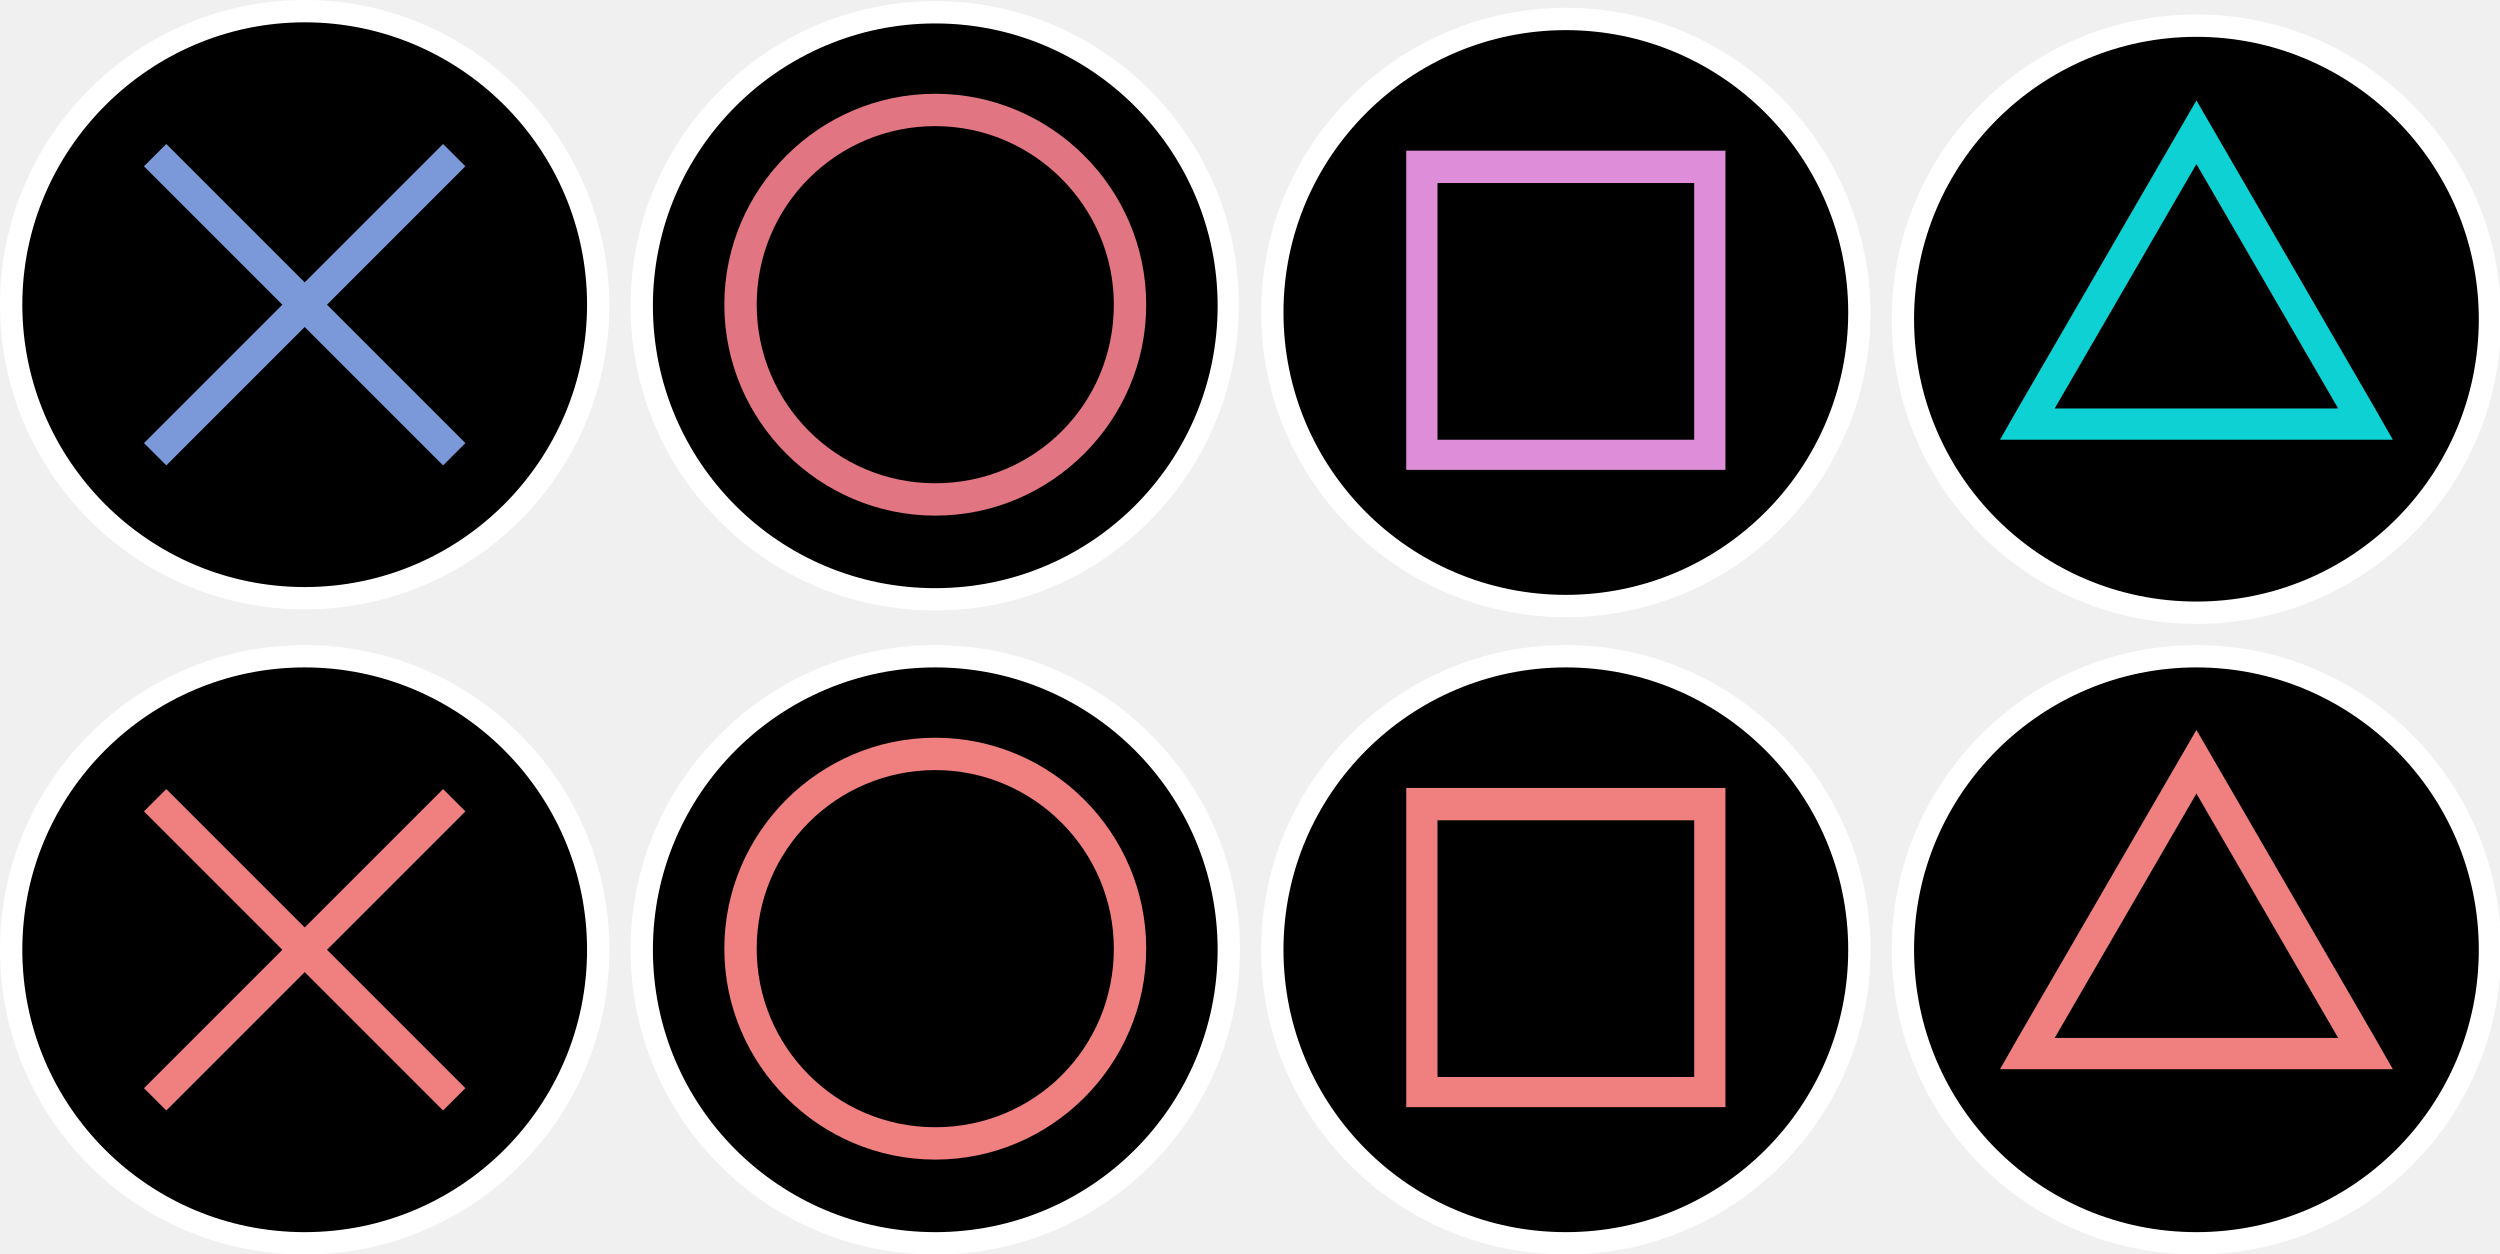
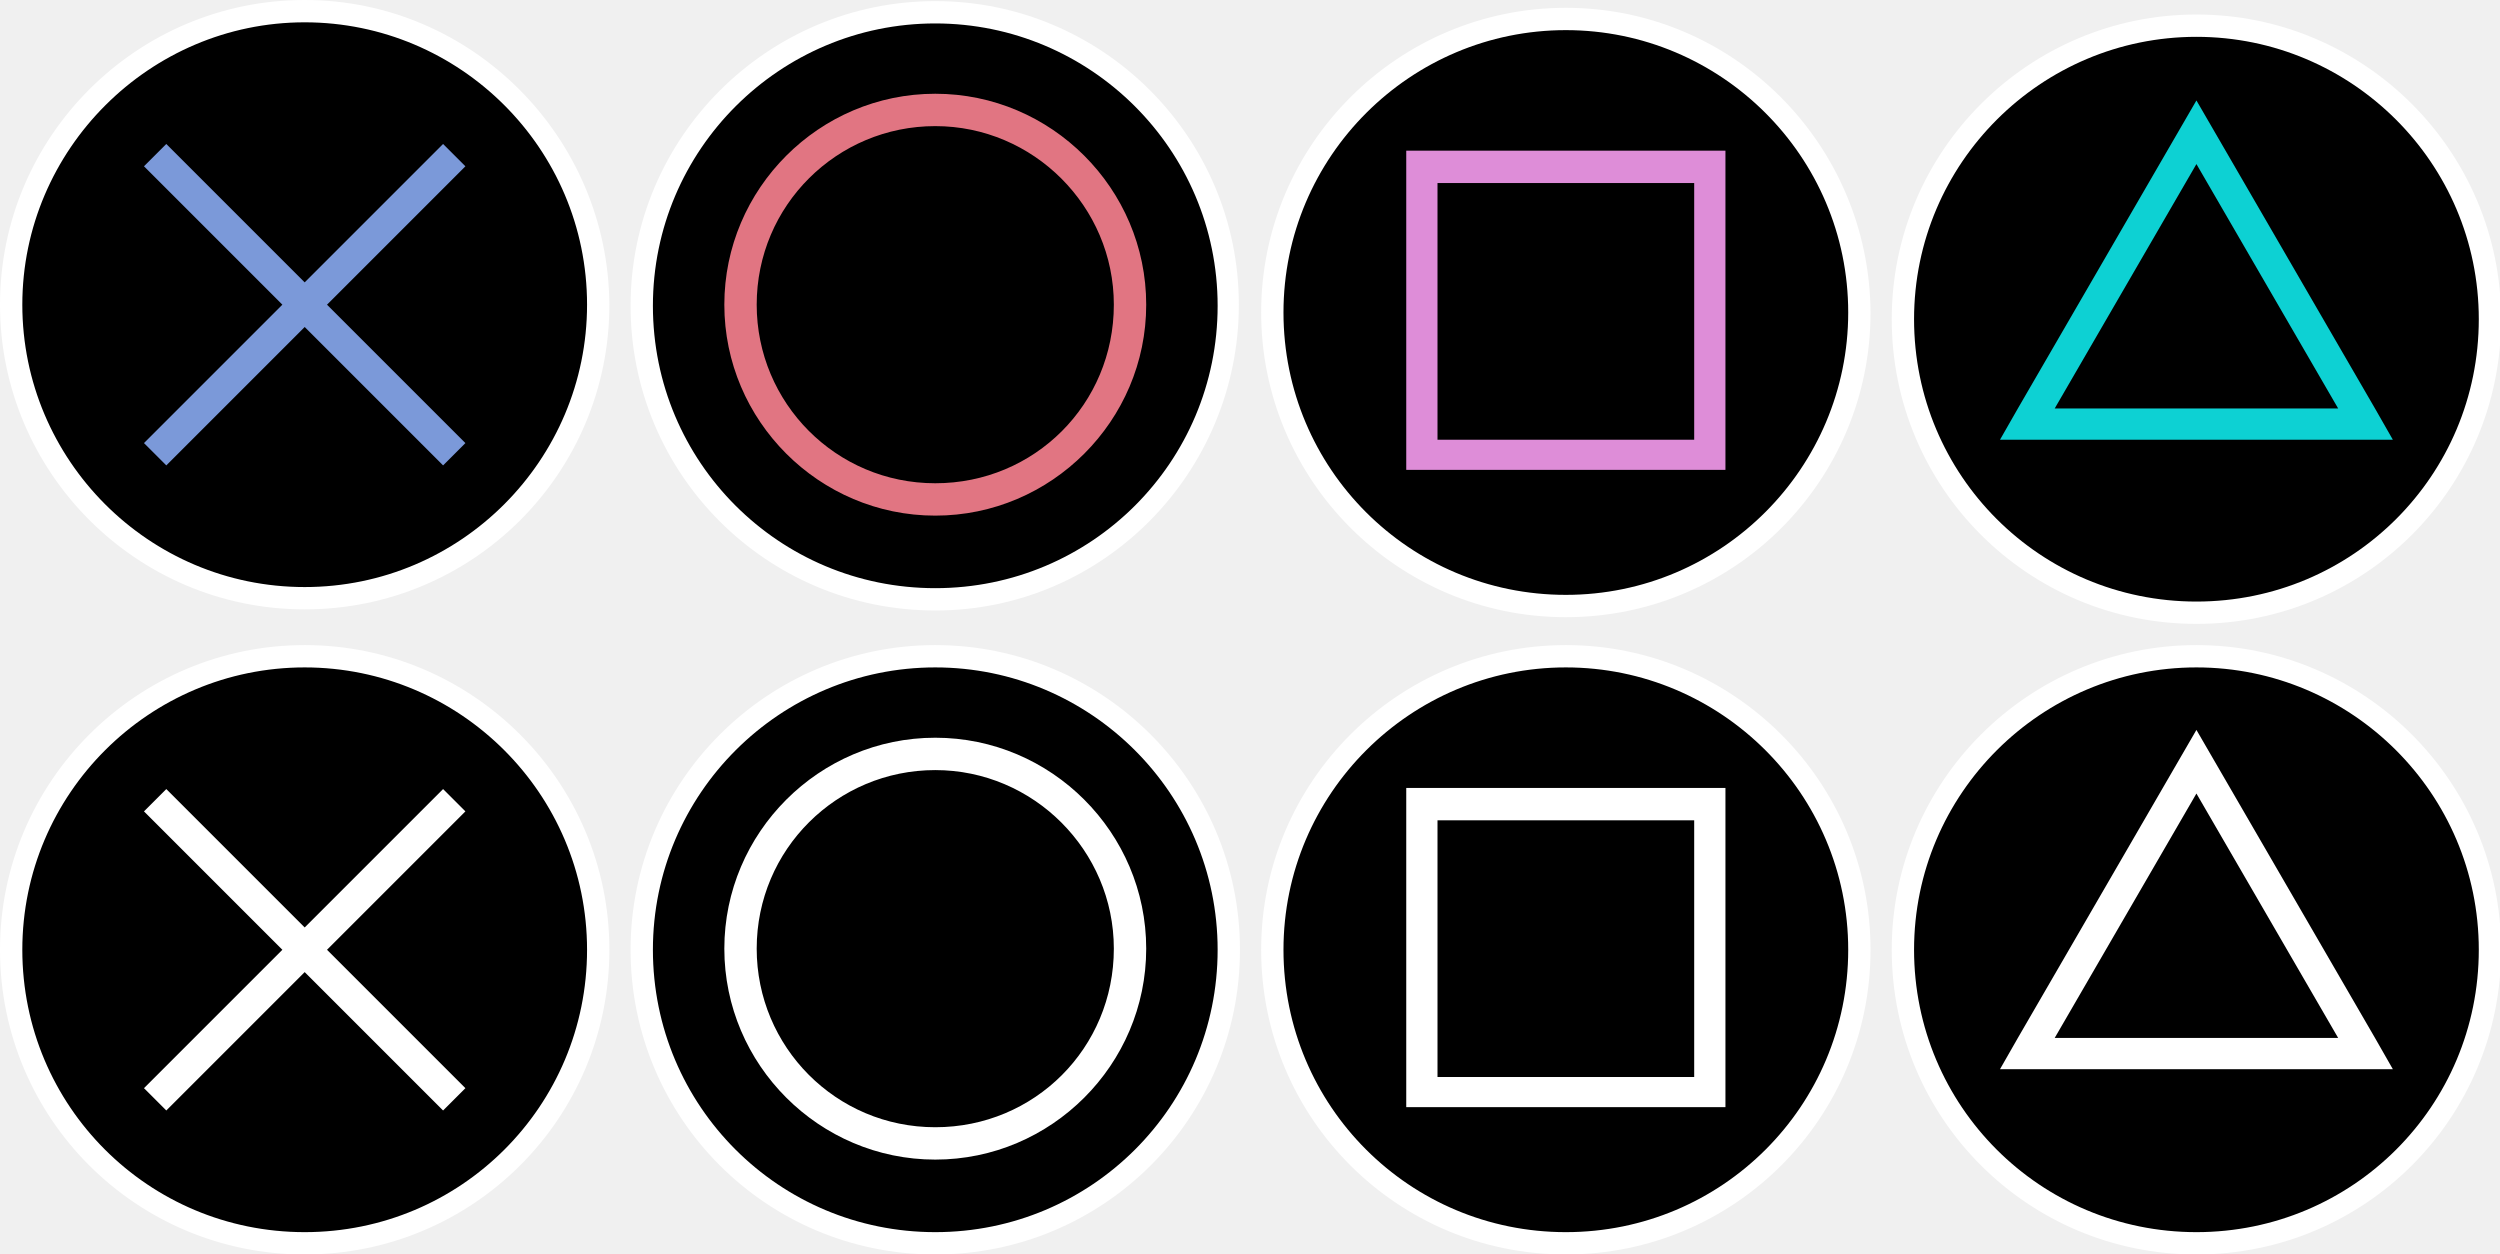
<svg xmlns="http://www.w3.org/2000/svg" version="1.1" id="Layer_1" x="0px" y="0px" width="224px" height="112.3px" viewBox="-847 484.7 224 112.3" style="enable-background:new -847 484.7 224 112.3;" xml:space="preserve">
  <defs id="defs4207" />
  <style type="text/css" id="style4116">
	.st0{fill:#2C2C2C;}
	.st1{fill:#222222;}
	.st2{fill:#7CB2E8;}
	.st3{fill:#FF6666;}
	.st4{fill:#FF69F8;}
	.st5{fill:#40E2A0;}
	.st6{fill:#D3D3D3;}
	.st7{fill:#DDDDDD;}
	.st8{fill:#834D17;}
	.st9{fill:#009999;}
	.st10{fill:#009607;}
	.st11{fill:#BF1D5F;}
</style>
  <g id="g4126">
    <g id="g4122">
      <path class="st0" d="M-819.7,538.3c-14.5,0-26.3-11.8-26.3-26.3s11.8-26.3,26.3-26.3s26.3,11.8,26.3,26.3    S-805.2,538.3-819.7,538.3z" id="path4118" style="fill:#000000;fill-opacity:1" />
      <path class="st1" d="M-819.7,486.7c13.9,0,25.3,11.3,25.3,25.3c0,13.9-11.3,25.3-25.3,25.3S-845,525.9-845,512    C-845,498.1-833.6,486.7-819.7,486.7 M-819.7,484.7c-15,0-27.3,12.2-27.3,27.3c0,15,12.2,27.3,27.3,27.3s27.3-12.2,27.3-27.3    C-792.5,497-804.7,484.7-819.7,484.7L-819.7,484.7z" id="path4120" style="fill:#ffffff;fill-opacity:1" />
    </g>
    <polygon class="st2" points="-805.3,499.6 -807.3,497.6 -819.7,510 -832.1,497.6 -834.1,499.6 -821.7,512 -834.1,524.4    -832.1,526.4 -819.7,514 -807.3,526.4 -805.3,524.4 -817.7,512  " id="polygon4124" style="fill:#7B99D9;fill-opacity:1" />
  </g>
  <g id="g4136">
    <g id="g4132">
      <path class="st0" d="M-763.2,538.2c-14.5,0-26.3-11.8-26.3-26.3c0-14.5,11.8-26.3,26.3-26.3S-737,497.5-737,512    C-737,526.5-748.7,538.2-763.2,538.2z" id="path4128" style="fill:#000000;fill-opacity:1" />
      <path class="st1" d="M-763.2,486.8c13.9,0,25.3,11.3,25.3,25.3s-11.3,25.3-25.3,25.3s-25.3-11.3-25.3-25.3    S-777.1,486.8-763.2,486.8 M-763.2,484.8c-15,0-27.3,12.2-27.3,27.3s12.2,27.3,27.3,27.3S-736,527-736,512    S-748.2,484.8-763.2,484.8L-763.2,484.8z" id="path4130" style="fill:#ffffff;fill-opacity:1" />
    </g>
    <path class="st3" d="M-763.2,493.1c-10.4,0-18.9,8.5-18.9,18.9c0,10.4,8.5,18.9,18.9,18.9s18.9-8.5,18.9-18.9   C-744.3,501.6-752.8,493.1-763.2,493.1z M-763.2,528c-8.9,0-16-7.2-16-16c0-8.9,7.2-16,16-16s16,7.2,16,16   C-747.2,520.9-754.3,528-763.2,528z" id="path4134" style="fill:#E17582;fill-opacity:1" />
  </g>
  <g id="g4146">
    <g id="g4142">
      <path class="st0" d="M-706.7,538.8c-14.5,0-26.3-11.8-26.3-26.3s11.8-26.3,26.3-26.3s26.3,11.8,26.3,26.3    S-692.2,538.8-706.7,538.8z" id="path4138" style="fill:#000000;fill-opacity:1" />
      <path class="st1" d="M-706.7,487.4c13.9,0,25.3,11.3,25.3,25.3c0,13.9-11.3,25.3-25.3,25.3s-25.3-11.3-25.3-25.3    C-732,498.7-720.6,487.4-706.7,487.4 M-706.7,485.4c-15,0-27.3,12.2-27.3,27.3c0,15,12.2,27.3,27.3,27.3s27.3-12.2,27.3-27.3    C-679.5,497.6-691.7,485.4-706.7,485.4L-706.7,485.4z" id="path4140" style="fill:#ffffff;fill-opacity:1" />
    </g>
    <path class="st4" d="M-695.2,498.2h-23h-2.8v2.8v23v2.8h2.8h23h2.8v-2.8v-23v-2.8H-695.2z M-695.2,524.1h-23v-23h23V524.1z" id="path4144" style="fill:#DE8DD8;fill-opacity:1" />
  </g>
  <g id="g4158">
    <g id="g4156">
      <g id="g4152">
        <path class="st0" d="M-650.2,539.5c-14.5,0-26.3-11.8-26.3-26.3s11.8-26.3,26.3-26.3s26.3,11.8,26.3,26.3     S-635.7,539.5-650.2,539.5z" id="path4148" style="fill:#000000;fill-opacity:1" />
        <path class="st1" d="M-650.2,488c13.9,0,25.3,11.3,25.3,25.3s-11.3,25.3-25.3,25.3s-25.3-11.3-25.3-25.3S-664.1,488-650.2,488      M-650.2,486c-15,0-27.3,12.2-27.3,27.3s12.2,27.3,27.3,27.3s27.3-12.2,27.3-27.3S-635.2,486-650.2,486L-650.2,486z" id="path4150" style="fill:#ffffff;fill-opacity:1" />
      </g>
      <path class="st5" d="M-634.2,521.3l-16-27.6l-16,27.6l-1.6,2.8l3.3,0l14.3,0l14.3,0l3.3,0L-634.2,521.3z M-650.2,521.3l-12.7,0    l12.7-21.9l12.7,21.9L-650.2,521.3z" id="path4154" style="fill:#0DD1D3;fill-opacity:1" />
    </g>
  </g>
  <g id="g4168">
    <g id="g4164">
      <path class="st6" d="M-819.7,596.1c-14.5,0-26.3-11.8-26.3-26.3s11.8-26.3,26.3-26.3s26.3,11.8,26.3,26.3    S-805.2,596.1-819.7,596.1z" id="path4160" style="fill:#000000;fill-opacity:1" />
      <path class="st7" d="M-819.7,544.5c13.9,0,25.3,11.3,25.3,25.3s-11.3,25.3-25.3,25.3s-25.3-11.3-25.3-25.3    S-833.6,544.5-819.7,544.5 M-819.7,542.5c-15,0-27.3,12.2-27.3,27.3s12.2,27.3,27.3,27.3s27.3-12.2,27.3-27.3    S-804.7,542.5-819.7,542.5L-819.7,542.5z" id="path4162" style="fill:#ffffff;fill-opacity:1" />
    </g>
-     <polygon class="st8" points="-805.3,557.4 -807.3,555.4 -819.7,567.8 -832.1,555.4 -834.1,557.4 -821.7,569.8 -834.1,582.2    -832.1,584.2 -819.7,571.8 -807.3,584.2 -805.3,582.2 -817.7,569.8  " id="polygon4166" style="fill:#F08080;fill-opacity:1" />
+     <polygon class="st8" points="-805.3,557.4 -807.3,555.4 -819.7,567.8 -832.1,555.4 -834.1,557.4 -821.7,569.8 -834.1,582.2    -832.1,584.2 -819.7,571.8 -807.3,584.2 -805.3,582.2 -817.7,569.8  " id="polygon4166" style="fill:#ffffff;fill-opacity:1" />
  </g>
  <g id="g4178">
    <g id="g4174">
      <path class="st6" d="M-763.2,595.9c-14.5,0-26.3-11.8-26.3-26.3s11.8-26.3,26.3-26.3s26.3,11.8,26.3,26.3    S-748.7,595.9-763.2,595.9z" id="path4170" style="fill:#000000;fill-opacity:1" />
      <path class="st7" d="M-763.2,544.5c13.9,0,25.3,11.3,25.3,25.3s-11.3,25.3-25.3,25.3s-25.3-11.3-25.3-25.3    S-777.1,544.5-763.2,544.5 M-763.2,542.5c-15,0-27.3,12.2-27.3,27.3s12.2,27.3,27.3,27.3s27.3-12.2,27.3-27.3    S-748.2,542.5-763.2,542.5L-763.2,542.5z" id="path4172" style="fill:#ffffff;fill-opacity:1" />
    </g>
-     <path class="st9" d="M-763.2,550.8c-10.4,0-18.9,8.5-18.9,18.9c0,10.4,8.5,18.9,18.9,18.9s18.9-8.5,18.9-18.9   C-744.3,559.3-752.8,550.8-763.2,550.8z M-763.2,585.7c-8.9,0-16-7.2-16-16c0-8.9,7.2-16,16-16s16,7.2,16,16   C-747.2,578.6-754.3,585.7-763.2,585.7z" id="path4176" style="fill:#F08080;fill-opacity:1" />
+     <path class="st9" d="M-763.2,550.8c-10.4,0-18.9,8.5-18.9,18.9c0,10.4,8.5,18.9,18.9,18.9s18.9-8.5,18.9-18.9   C-744.3,559.3-752.8,550.8-763.2,550.8z M-763.2,585.7c-8.9,0-16-7.2-16-16c0-8.9,7.2-16,16-16s16,7.2,16,16   C-747.2,578.6-754.3,585.7-763.2,585.7z" id="path4176" style="fill:#ffffff;fill-opacity:1" />
  </g>
  <g id="g4188">
    <g id="g4184">
      <path class="st6" d="M-706.7,595.9c-14.5,0-26.3-11.8-26.3-26.3s11.8-26.3,26.3-26.3s26.3,11.8,26.3,26.3    S-692.2,595.9-706.7,595.9z" id="path4180" style="fill:#000000;fill-opacity:1" />
      <path class="st7" d="M-706.7,544.5c13.9,0,25.3,11.3,25.3,25.3s-11.3,25.3-25.3,25.3s-25.3-11.3-25.3-25.3    S-720.6,544.5-706.7,544.5 M-706.7,542.5c-15,0-27.3,12.2-27.3,27.3s12.2,27.3,27.3,27.3s27.3-12.2,27.3-27.3    S-691.7,542.5-706.7,542.5L-706.7,542.5z" id="path4182" style="fill:#ffffff;fill-opacity:1" />
    </g>
-     <path class="st10" d="M-695.2,555.3h-23h-2.8v2.8v23v2.8h2.8h23h2.8v-2.8v-23v-2.8H-695.2z M-695.2,581.2h-23v-23h23V581.2z" id="path4186" style="fill:#F08080;fill-opacity:1" />
+     <path class="st10" d="M-695.2,555.3h-23h-2.8v2.8v23v2.8h2.8h23h2.8v-2.8v-23v-2.8H-695.2z M-695.2,581.2h-23v-23h23V581.2z" id="path4186" style="fill:#ffffff;fill-opacity:1" />
  </g>
  <g id="g4202">
    <g id="g4200">
      <g id="g4198">
        <g id="g4194">
          <path class="st6" d="M-650.2,596c-14.5,0-26.3-11.8-26.3-26.3s11.8-26.3,26.3-26.3s26.3,11.8,26.3,26.3S-635.7,596-650.2,596z" id="path4190" style="fill:#000000;fill-opacity:1" />
          <path class="st7" d="M-650.2,544.5c13.9,0,25.3,11.3,25.3,25.3s-11.3,25.3-25.3,25.3s-25.3-11.3-25.3-25.3      S-664.1,544.5-650.2,544.5 M-650.2,542.5c-15,0-27.3,12.2-27.3,27.3s12.2,27.3,27.3,27.3s27.3-12.2,27.3-27.3      S-635.2,542.5-650.2,542.5L-650.2,542.5z" id="path4192" style="fill:#ffffff;fill-opacity:1" />
        </g>
-         <path class="st11" d="M-634.2,577.7l-16-27.6l-16,27.6l-1.6,2.8l3.3,0l14.3,0l14.3,0l3.3,0L-634.2,577.7z M-650.2,577.7l-12.7,0     l12.7-21.9l12.7,21.9L-650.2,577.7z" id="path4196" style="fill:#F08080;fill-opacity:1" />
+         <path class="st11" d="M-634.2,577.7l-16-27.6l-16,27.6l-1.6,2.8l3.3,0l14.3,0l14.3,0l3.3,0L-634.2,577.7z M-650.2,577.7l-12.7,0     l12.7-21.9l12.7,21.9L-650.2,577.7z" id="path4196" style="fill:#ffffff;fill-opacity:1" />
      </g>
    </g>
  </g>
</svg>
